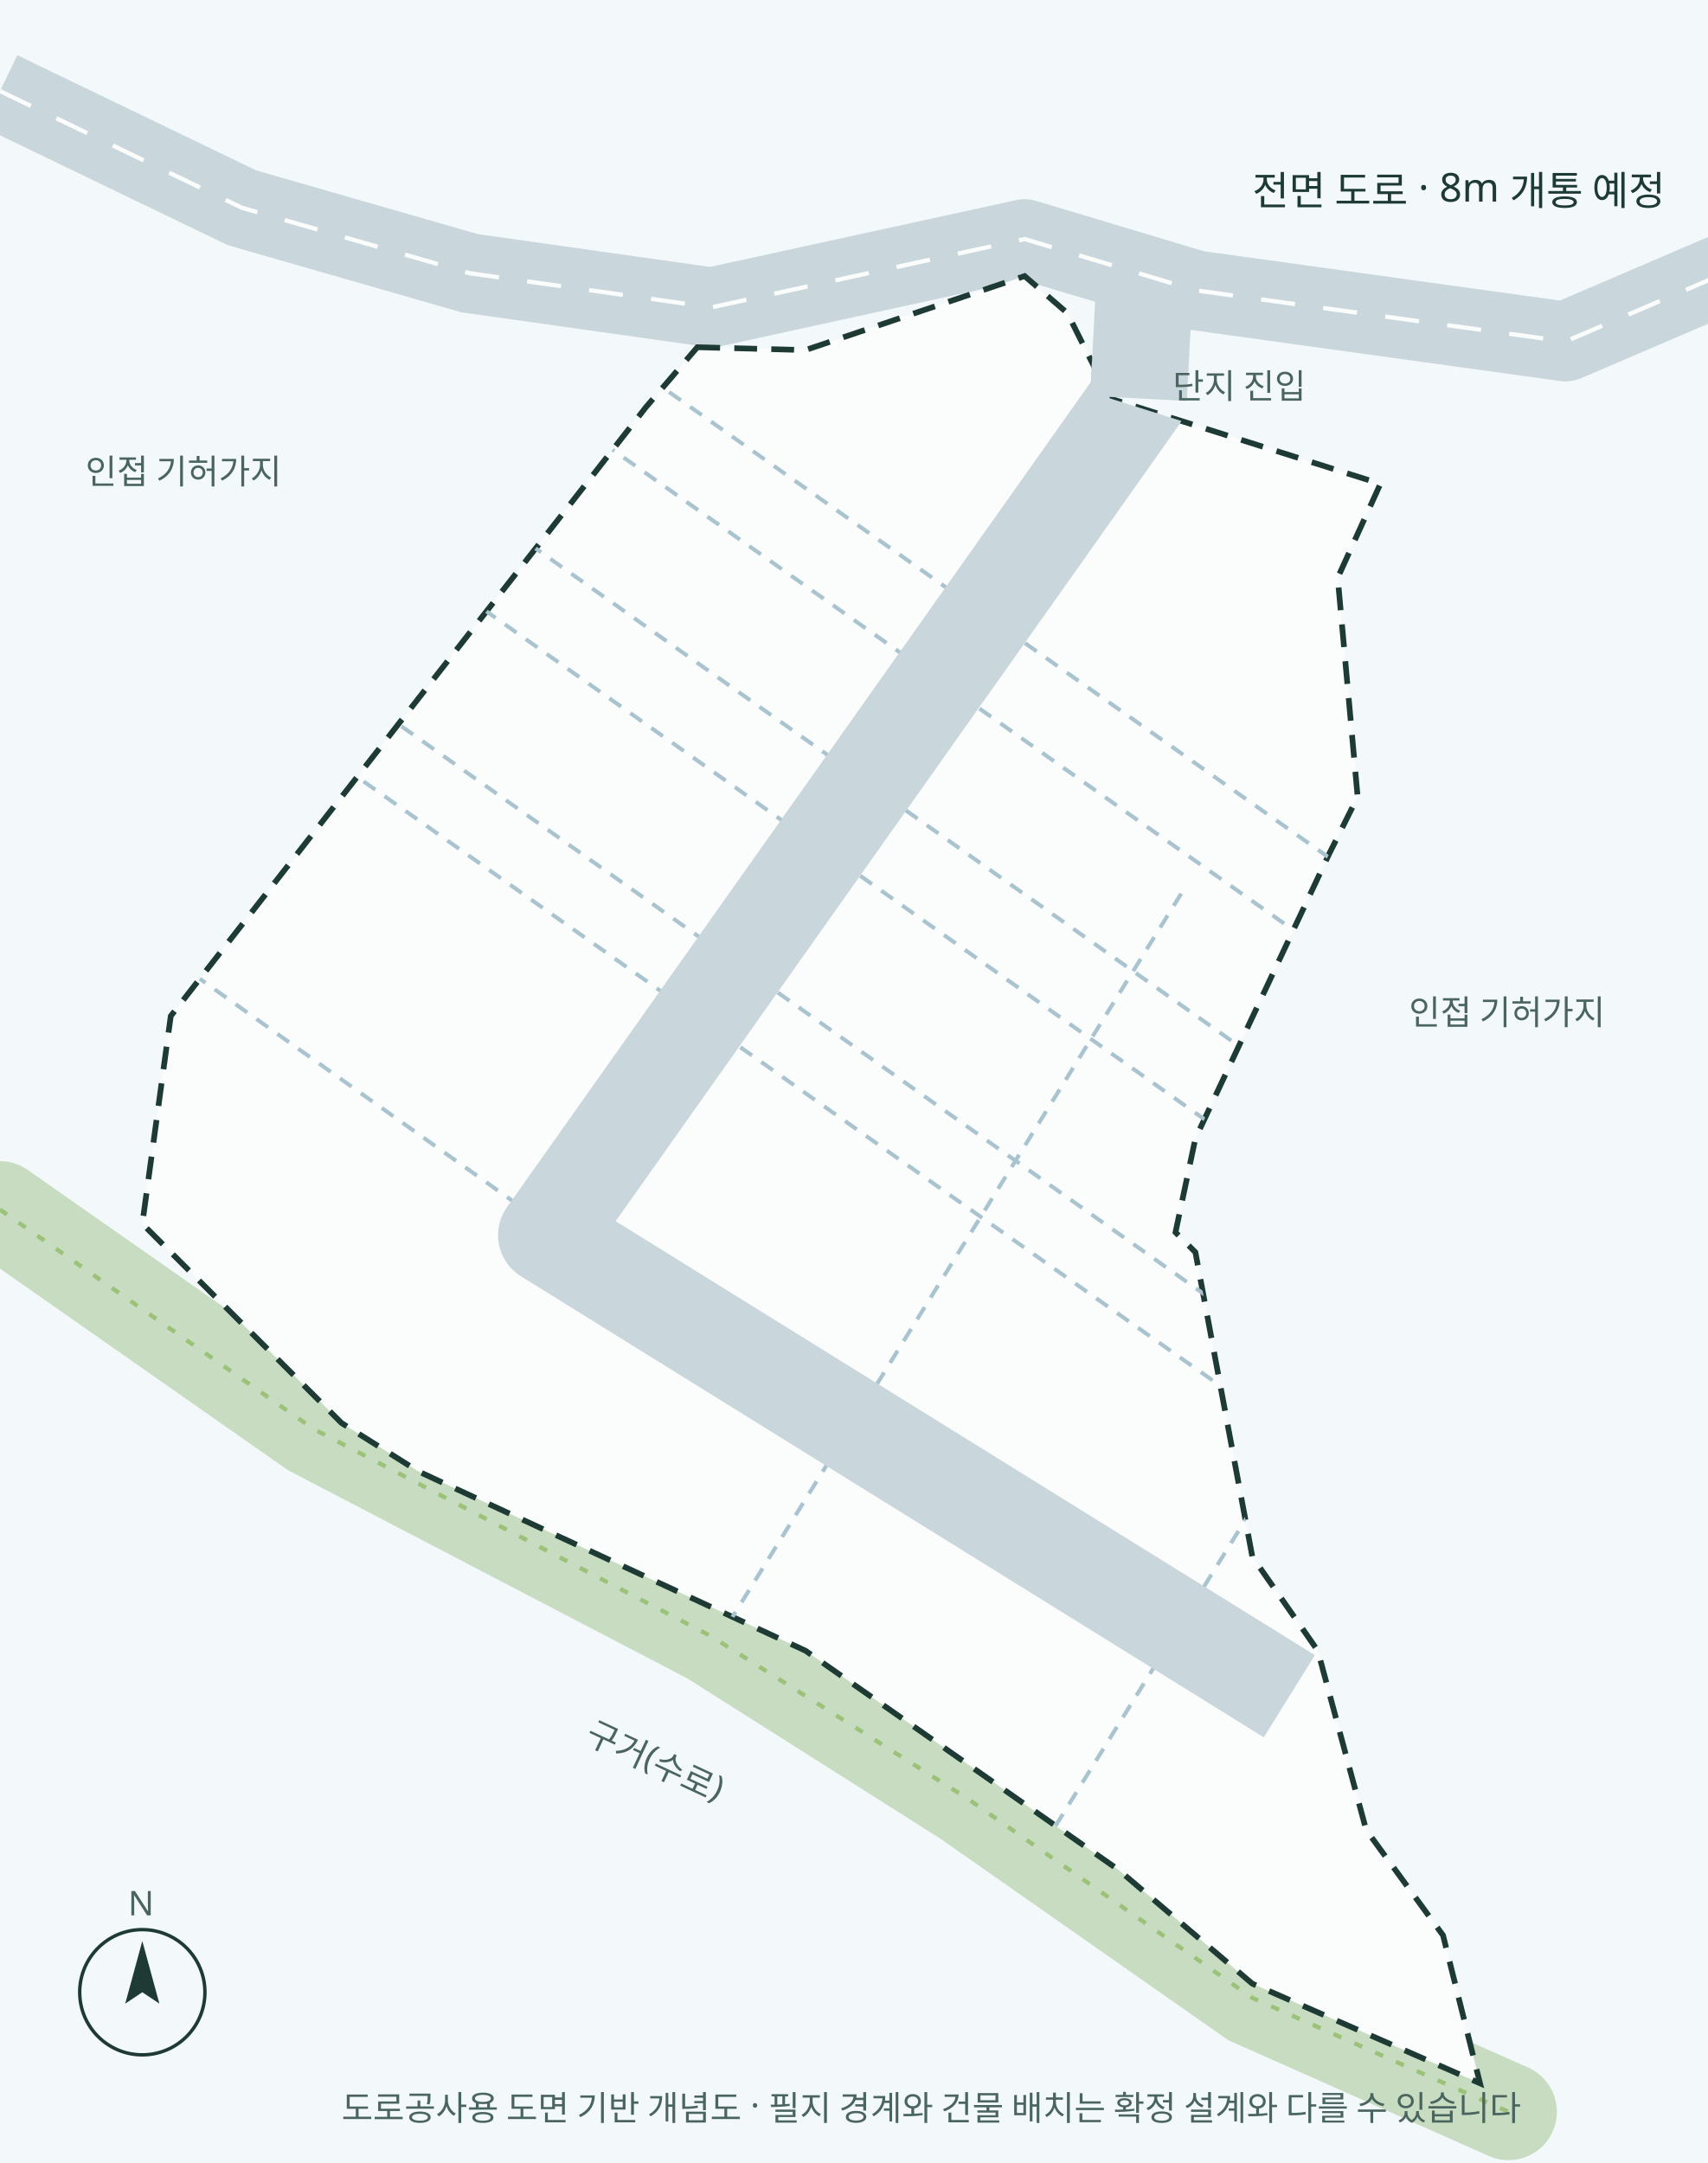
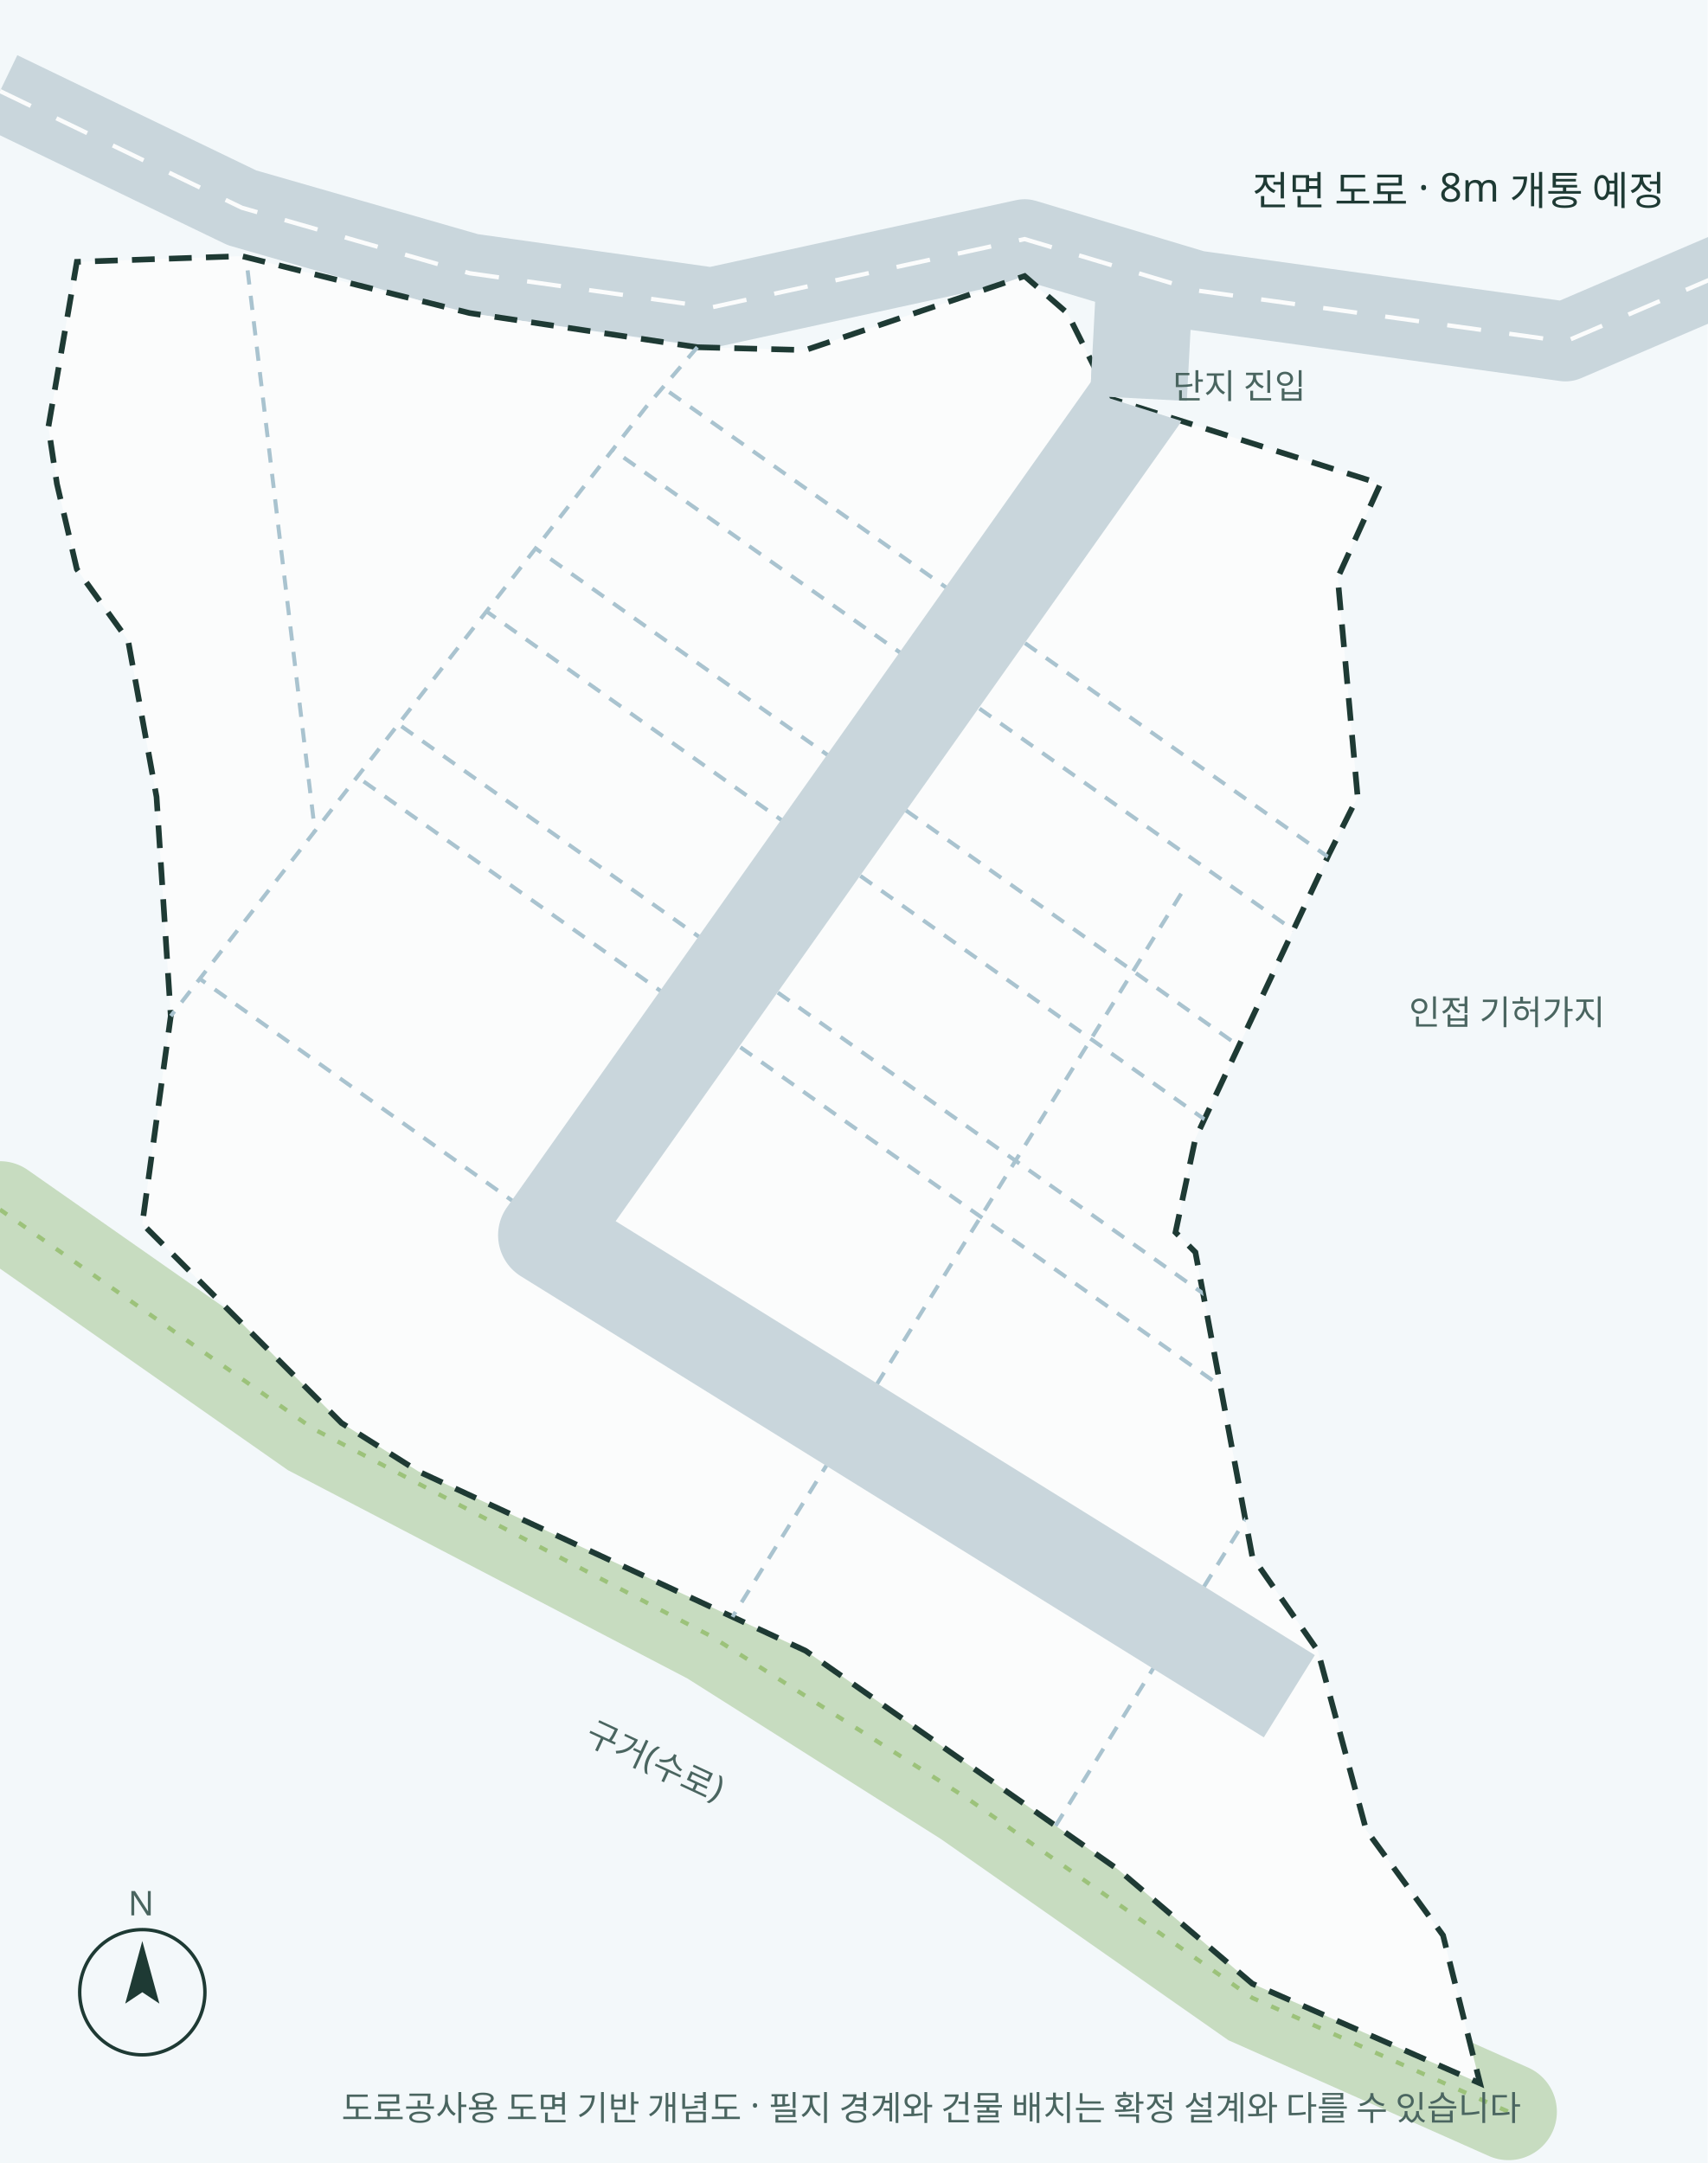
<svg xmlns="http://www.w3.org/2000/svg" viewBox="80 160 600 760" role="img" aria-labelledby="t d">
  <style>
    .site{fill:#FBFCFC;stroke:#1E3A34;stroke-width:2;stroke-dasharray:8 5}
    .div line{stroke:#A9C3CF;stroke-width:1.4;stroke-dasharray:5 4}
    .house{fill:#DCEAF2;stroke:#1E3A34;stroke-width:1.6;opacity:0;animation:in .45s ease forwards}
    .num{font:700 15px 'IBM Plex Sans KR',sans-serif;fill:#1E3A34;text-anchor:middle;opacity:0;animation:in .45s ease forwards}
    .lbl{font:500 14px 'IBM Plex Sans KR',sans-serif;fill:#1E3A34}
    .sub{font:400 12px 'IBM Plex Sans KR',sans-serif;fill:#4A6560}
    @keyframes in{to{opacity:1}}
    @media (prefers-reduced-motion:reduce){.house,.num{animation:none;opacity:1}}
  </style>
  <rect x="80" y="160" width="600" height="760" fill="#F3F8FA" />
  <defs>
    <clipPath id="clip">
+       <polygon points="325,282 363,283 440,257 455,270 470,300 565,330 550,363 557,440 547,460 500,560 493,593 500,600 520,707 543,740 560,803 587,840 600,892 520,857 473,817 363,740 227,677 200,660 130,590 140,517 135,440 125,385 107,360 100,330 97,310 107,252 165,250 245,270" />
+     </clipPath>
+     <clipPath id="clip-old">
      <polygon points="325,282 363,283 440,257 455,270 470,300 565,330 550,363 557,440 547,460 500,560 493,593 500,600 520,707 543,740 560,803 587,840 600,892 520,857 473,817 363,740 227,677 200,660 130,590 140,517 200,440 307,303" />
+     </clipPath>
+     <clipPath id="clip-annex">
+       <polygon points="140,517 135,440 125,385 107,360 100,330 97,310 107,252 165,250 245,270 325,282 307,303 200,440" />
    </clipPath>
  </defs>
  <path d="M80 585 L190 662 L330 735 L420 792 L520 862 L610 902" fill="none" stroke="#C7DCC0" stroke-width="34" stroke-linecap="round" />
  <path d="M80 585 L190 662 L330 735 L420 792 L520 862 L610 902" fill="none" stroke="#9CC27A" stroke-width="1.5" stroke-dasharray="3 5" />
  <text x="285" y="772" class="sub" transform="rotate(25 285 772)">구거(수로)</text>
  <path d="M80 192 L165 233 L245 256 L330 268 L440 244 L500 262 L630 280 L700 250 L750 205 L790 182" fill="none" stroke="#C9D6DC" stroke-width="28" stroke-linejoin="round" />
  <path d="M80 192 L165 233 L245 256 L330 268 L440 244 L500 262 L630 280 L700 250 L750 205 L790 182" fill="none" stroke="#FBFCFC" stroke-width="1.5" stroke-dasharray="12 10" />
  <text x="520" y="232" class="lbl">전면 도로 · 8m 개통 예정</text>
-   <polygon class="site" points="325,282 363,283 440,257 455,270 470,300 565,330 550,363 557,440 547,460 500,560 493,593 500,600 520,707 543,740 560,803 587,840 600,892 520,857 473,817 363,740 227,677 200,660 130,590 140,517 200,440 307,303" />
-   <g class="div" clip-path="url(#clip)">
+   <polygon class="site" points="325,282 363,283 440,257 455,270 470,300 565,330 550,363 557,440 547,460 500,560 493,593 500,600 520,707 543,740 560,803 587,840 600,892 520,857 473,817 363,740 227,677 200,660 130,590 140,517 135,440 125,385 107,360 100,330 97,310 107,252 165,250 245,270" />
+   <g class="div" clip-path="url(#clip-old)">
    <line x1="590" y1="526" x2="230" y2="272" />
    <line x1="548" y1="585" x2="189" y2="331" />
    <line x1="506" y1="645" x2="146" y2="391" />
    <line x1="453" y1="719" x2="94" y2="464" />
    <line x1="606" y1="503" x2="246" y2="249" />
    <line x1="564" y1="562" x2="205" y2="308" />
    <line x1="519" y1="626" x2="160" y2="372" />
    <line x1="495" y1="474" x2="263" y2="848" />
    <line x1="610" y1="545" x2="378" y2="919" />
  </g>
+   <g class="div" clip-path="url(#clip-annex)">
+     <line x1="167" y1="255" x2="197" y2="505" />
+   </g>
+   <path d="M325 282 L307 303 L200 440 L140 517" fill="none" stroke="#A9C3CF" stroke-width="1.4" stroke-dasharray="5 4" />
  <path d="M482 262 L480 300 L272 594 L533 756" fill="none" stroke="#C9D6DC" stroke-width="34" stroke-linejoin="round" clip-path="url(#clip)" />
  <path d="M482 262 L480 300" fill="none" stroke="#C9D6DC" stroke-width="34" />
  <text x="492" y="300" class="sub">단지 진입</text>
  <g transform="translate(383 328)">
    <rect class="house" x="-31.0" y="-25.0" width="62" height="50" transform="rotate(35.3)" style="animation-delay:0.00s" />
    <text class="num" y="5" style="animation-delay:0.00s">1</text>
  </g>
  <g transform="translate(307 378)">
    <rect class="house" x="-31.0" y="-25.0" width="62" height="50" transform="rotate(35.3)" style="animation-delay:0.08s" />
    <text class="num" y="5" style="animation-delay:0.08s">2</text>
  </g>
  <g transform="translate(262 420)">
    <rect class="house" x="-31.0" y="-25.0" width="62" height="50" transform="rotate(35.3)" style="animation-delay:0.16s" />
    <text class="num" y="5" style="animation-delay:0.16s">3</text>
  </g>
  <g transform="translate(217 493)">
    <rect class="house" x="-31.0" y="-25.0" width="62" height="50" transform="rotate(35.3)" style="animation-delay:0.24s" />
    <text class="num" y="5" style="animation-delay:0.24s">4</text>
  </g>
  <g transform="translate(178 582)">
    <rect class="house" x="-31.0" y="-25.0" width="62" height="50" transform="rotate(35.3)" style="animation-delay:0.32s" />
    <text class="num" y="5" style="animation-delay:0.32s">5</text>
  </g>
  <g transform="translate(498 393)">
    <rect class="house" x="-31.0" y="-25.0" width="62" height="50" transform="rotate(35.3)" style="animation-delay:0.40s" />
    <text class="num" y="5" style="animation-delay:0.40s">6</text>
  </g>
  <g transform="translate(463 437)">
    <rect class="house" x="-31.0" y="-25.0" width="62" height="50" transform="rotate(35.3)" style="animation-delay:0.48s" />
    <text class="num" y="5" style="animation-delay:0.48s">7</text>
  </g>
  <g transform="translate(412 507)">
    <rect class="house" x="-31.0" y="-25.0" width="62" height="50" transform="rotate(35.3)" style="animation-delay:0.56s" />
    <text class="num" y="5" style="animation-delay:0.56s">8</text>
  </g>
  <g transform="translate(368 562)">
    <rect class="house" x="-31.0" y="-25.0" width="62" height="50" transform="rotate(35.3)" style="animation-delay:0.64s" />
    <text class="num" y="5" style="animation-delay:0.64s">9</text>
  </g>
  <g transform="translate(295 653)">
    <rect class="house" x="-31.0" y="-25.0" width="62" height="50" transform="rotate(35.3)" style="animation-delay:0.72s" />
    <text class="num" y="5" style="animation-delay:0.72s">10</text>
  </g>
  <g transform="translate(458 653)">
    <rect class="house" x="-31.0" y="-25.0" width="62" height="50" transform="rotate(35.3)" style="animation-delay:0.80s" />
    <text class="num" y="5" style="animation-delay:0.80s">11</text>
  </g>
  <g transform="translate(415 747)">
    <rect class="house" x="-31.0" y="-25.0" width="62" height="50" transform="rotate(35.3)" style="animation-delay:0.88s" />
    <text class="num" y="5" style="animation-delay:0.88s">12</text>
  </g>
  <g transform="translate(523 822)">
    <rect class="house" x="-31.0" y="-25.0" width="62" height="50" transform="rotate(35.3)" style="animation-delay:0.96s" />
    <text class="num" y="5" style="animation-delay:0.96s">13</text>
  </g>
-   <text x="110" y="330" class="sub">인접 기허가지</text>
+   <g transform="translate(143 365)">
+     <rect class="house" x="-31.0" y="-25.0" width="62" height="50" transform="rotate(83)" style="animation-delay:1.04s" />
+     <text class="num" y="5" style="animation-delay:1.04s">14</text>
+   </g>
+   <g transform="translate(228 325)">
+     <rect class="house" x="-31.0" y="-25.0" width="62" height="50" transform="rotate(14)" style="animation-delay:1.12s" />
+     <text class="num" y="5" style="animation-delay:1.12s">15</text>
+   </g>
  <text x="575" y="520" class="sub">인접 기허가지</text>
  <g transform="translate(130 860)">
    <circle r="22" fill="none" stroke="#1E3A34" stroke-width="1.2" />
    <path d="M0 -18 L6 4 L0 0 L-6 4 Z" fill="#1E3A34" />
    <text x="-5" y="-27" class="sub">N</text>
  </g>
  <text x="200" y="905" class="sub">도로공사용 도면 기반 개념도 · 필지 경계와 건물 배치는 확정 설계와 다를 수 있습니다</text>
</svg>
